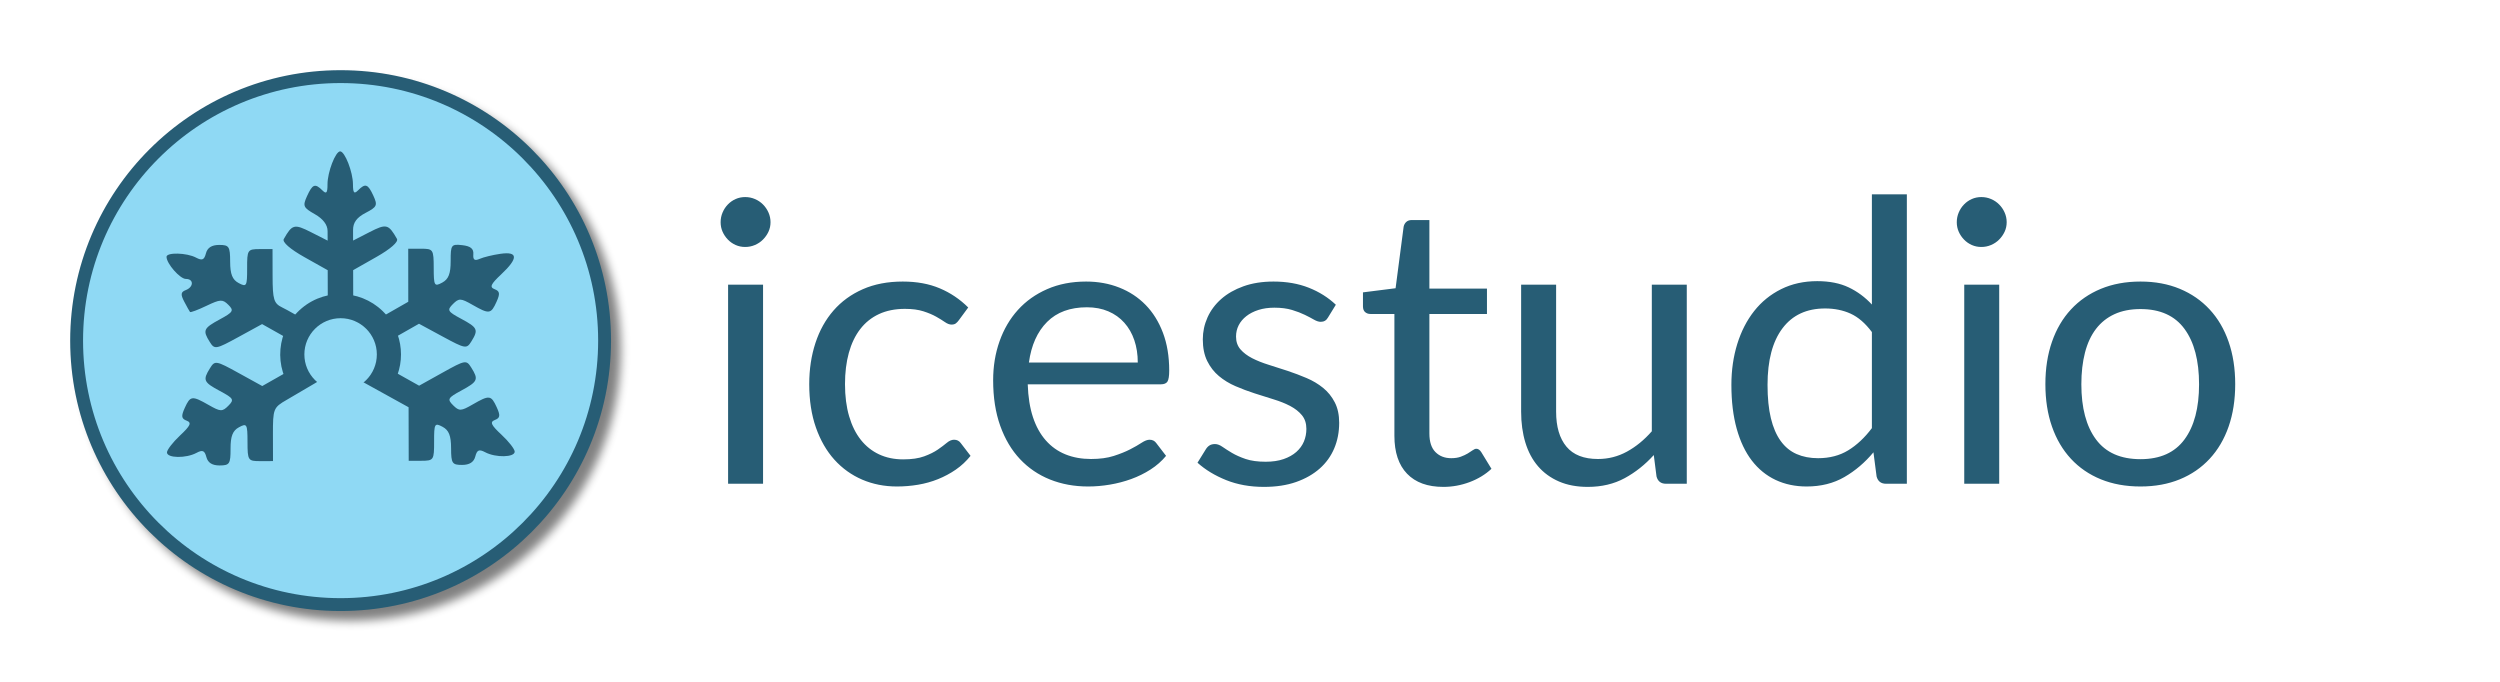
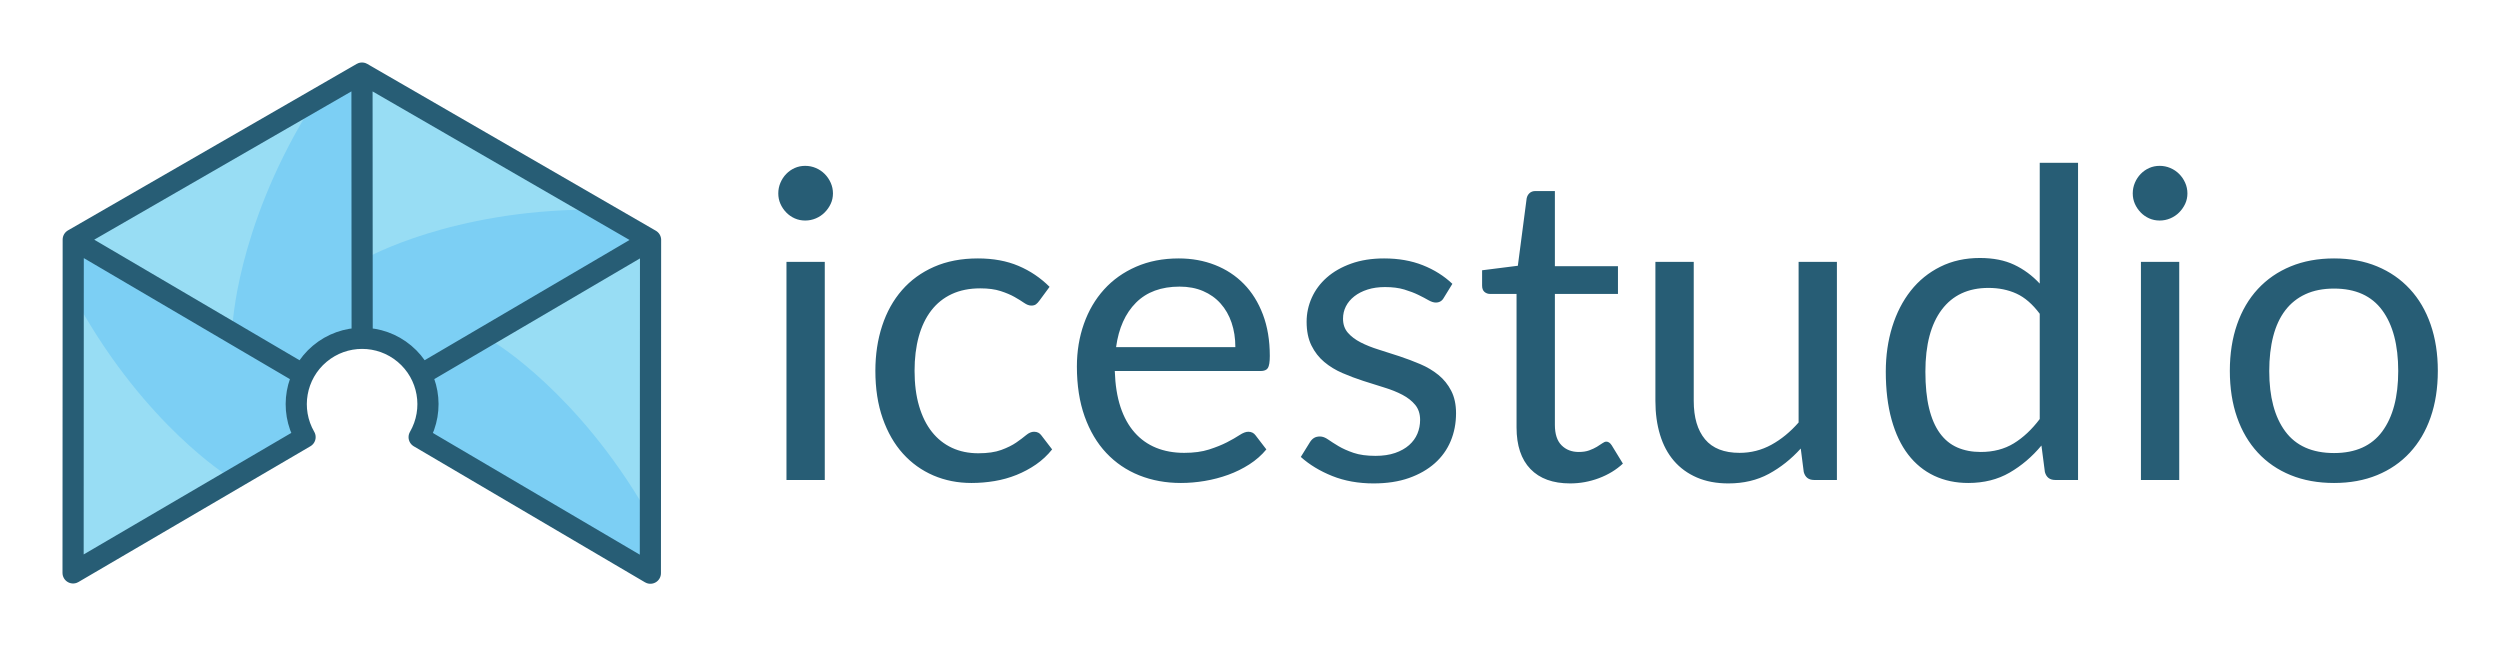
- <svg xmlns="http://www.w3.org/2000/svg" width="1553.072" height="423.188" viewBox="0 0 1553.072 423.188" id="svg9427" version="1.1">
+ <svg xmlns="http://www.w3.org/2000/svg" width="400.025mm" height="103.409mm" viewBox="0 0 1417.41 366.41" id="svg9427" version="1.1">
  <defs id="defs9429">
-     <filter id="filter4188" color-interpolation-filters="sRGB">
+     <filter id="filter4188" style="color-interpolation-filters:sRGB">
      <feFlood id="feFlood4190" result="flood" flood-color="rgb(0,0,0)" flood-opacity="0.498" />
      <feComposite id="feComposite4192" result="composite1" operator="in" in2="SourceGraphic" in="flood" />
      <feGaussianBlur id="feGaussianBlur4194" result="blur" stdDeviation="3" in="composite1" />
      <feOffset id="feOffset4196" result="offset" dy="6" dx="6" />
      <feComposite id="feComposite4198" result="composite2" operator="over" in2="offset" in="SourceGraphic" />
    </filter>
  </defs>
-   <g id="layer1" transform="translate(-255.1205,-2.59225)">
-     <g id="g4190">
-       <text id="text7134-5-1-6-3-1-4" y="303.113" x="688.995" style="font-size:54.253px;font-style:normal;font-weight:normal;line-height:125%;letter-spacing:0px;word-spacing:0px;fill:#275d75;fill-opacity:1;stroke:none;font-family:sans-serif" xml:space="preserve">
-         <tspan style="font-size:244.137px;font-style:normal;font-variant:normal;font-weight:normal;font-stretch:normal;fill:#275d75;fill-opacity:1;font-family:Lato;-inkscape-font-specification:Lato" y="303.113" x="688.995" id="tspan7136-6-3-1-1-3-2">icestudio</tspan>
-       </text>
-       <g id="layer1-6" transform="translate(255.2861,-263.8901)">
-         <g transform="translate(162.815,-5070.614)" id="g8802-7">
-           <circle style="fill:#8fd9f4;fill-opacity:1;stroke:#275d75;stroke-width:8;stroke-linecap:round;stroke-linejoin:round;stroke-miterlimit:4;stroke-opacity:1;stroke-dasharray:none;stroke-dashoffset:0;filter:url(#filter4188)" id="path4317-7-3-6-8-5-5-9-1-5" r="163.995" cy="5548.69" cx="48.614" d="m 212.609,5548.69 c 0,90.572 -73.423,163.995 -163.995,163.995 -90.572,0 -163.995,-73.423 -163.995,-163.995 0,-90.572 73.423,-163.995 163.995,-163.995 90.572,0 163.995,73.423 163.995,163.995 z" />
-           <g transform="matrix(1.000412,0,0,1.000412,51.04637,-3.697741)" id="g8707-3">
-             <path style="fill:#275d75;fill-opacity:1" d="m -10.3,5571.747 -8.547,5.133 c -4.701,2.823 -12.394,7.34 -17.095,10.038 -8.219,4.716 -8.546,5.54 -8.511,21.454 l 0.037,16.55 -7.9,0.018 c -7.617,0.017 -7.901,-0.411 -7.927,-11.926 -0.025,-11.127 -0.386,-11.75 -5.287,-9.113 -3.903,2.1 -5.255,5.526 -5.237,13.272 0.021,9.482 -0.604,10.443 -6.807,10.457 -4.588,0.01 -7.281,-1.692 -8.202,-5.186 -1.086,-4.115 -2.374,-4.662 -6.17,-2.62 -6.478,3.486 -18.309,3.303 -18.317,-0.282 -0.003,-1.591 3.658,-6.332 8.137,-10.535 6.5,-6.099 7.325,-7.953 4.087,-9.187 -3.276,-1.249 -3.501,-2.772 -1.172,-7.915 3.443,-7.601 4.513,-7.729 14.913,-1.791 7.303,4.17 8.409,4.21 12.162,0.44 3.753,-3.77 3.28,-4.601 -5.197,-9.142 -10.253,-5.492 -10.808,-6.765 -6.194,-14.19 3.031,-4.878 3.651,-4.773 17.791,3.019 l 14.65,8.073 15.115,-8.575 c 8.313,-4.716 15.113,-9.534 15.11,-10.705 -0.003,-1.172 -6.827,-5.969 -15.166,-10.66 l -15.161,-8.529 -14.685,8.034 c -14.033,7.677 -14.822,7.816 -17.769,3.12 -4.561,-7.267 -3.986,-8.572 6.21,-14.092 8.317,-4.502 8.878,-5.46 5.299,-9.023 -3.58,-3.564 -5.021,-3.499 -13.589,0.61 -5.272,2.528 -9.871,4.25 -10.221,3.827 -0.35,-0.423 -1.965,-3.315 -3.59,-6.425 -2.35,-4.498 -2.157,-5.964 0.944,-7.162 5.001,-1.932 5.063,-6.941 0.086,-6.929 -3.664,0.01 -12.021,-9.527 -12.03,-13.727 -0.006,-2.902 12.583,-2.57 18.318,0.482 3.805,2.026 5.09,1.473 6.158,-2.647 0.906,-3.497 3.591,-5.212 8.179,-5.222 6.203,-0.013 6.833,0.944 6.854,10.426 0.017,7.746 1.384,11.166 5.296,13.248 4.913,2.615 5.271,1.991 5.247,-9.136 -0.026,-11.514 0.257,-11.944 7.874,-11.961 l 7.9,-0.018 0.037,16.695 c 0.033,14.7 0.746,17.039 5.969,19.577 3.262,1.585 10.975,5.973 17.139,9.751 l 11.207,6.869 -0.044,-19.878 -0.044,-19.878 -14.502,-8.142 c -8.841,-4.964 -13.831,-9.331 -12.782,-11.186 5.206,-9.213 6.539,-9.549 16.956,-4.263 l 10.288,5.22 -0.034,-5.979 c -0.029,-3.875 -2.807,-7.551 -7.923,-10.447 -7.19,-4.07 -7.622,-5.067 -4.852,-11.181 3.41,-7.529 5.002,-8.122 9.576,-3.567 2.463,2.452 3.164,1.6 3.152,-3.833 -0.017,-7.532 4.938,-20.413 7.855,-20.419 2.917,-0.01 7.929,12.852 7.946,20.384 0.012,5.434 0.716,6.282 3.169,3.819 4.538,-4.559 6.148,-3.988 9.521,3.371 2.717,5.928 2.262,6.93 -4.821,10.612 -5.503,2.861 -7.816,6.013 -7.806,10.636 l 0.015,6.57 10.264,-5.265 c 10.394,-5.332 11.728,-5.003 16.975,4.188 1.057,1.851 -3.914,6.24 -12.732,11.243 l -14.466,8.206 0.043,19.57 0.043,19.57 17.072,-9.755 17.072,-9.755 -0.013,-16.459 -0.013,-16.459 7.9,-0.018 c 7.617,-0.017 7.901,0.411 7.927,11.925 0.025,11.127 0.386,11.75 5.287,9.113 3.925,-2.112 5.255,-5.526 5.237,-13.447 -0.022,-10.027 0.378,-10.571 7.22,-9.799 5.13,0.579 7.132,2.215 6.859,5.608 -0.283,3.52 0.766,4.284 3.957,2.882 2.388,-1.05 8.192,-2.459 12.898,-3.131 10.988,-1.57 11.132,2.737 0.426,12.782 -6.5,6.099 -7.325,7.953 -4.087,9.188 3.276,1.249 3.501,2.771 1.172,7.915 -3.443,7.6 -4.513,7.729 -14.913,1.79 -7.303,-4.17 -8.409,-4.21 -12.162,-0.44 -3.753,3.77 -3.28,4.601 5.197,9.142 10.221,5.475 10.801,6.776 6.272,14.064 -2.926,4.71 -3.715,4.574 -17.783,-3.041 l -14.72,-7.968 -15.123,8.596 c -8.317,4.728 -15.12,9.555 -15.117,10.727 0.003,1.172 6.824,5.959 15.158,10.638 l 15.153,8.508 14.614,-8.138 c 14.106,-7.855 14.724,-7.963 17.777,-3.098 4.647,7.405 4.098,8.68 -6.131,14.218 -8.457,4.579 -8.926,5.412 -5.156,9.165 3.77,3.753 4.876,3.708 12.16,-0.494 10.374,-5.984 11.444,-5.861 14.921,1.724 2.353,5.133 2.134,6.657 -1.136,7.92 -3.232,1.249 -2.4,3.099 4.128,9.169 4.498,4.183 8.18,8.907 8.184,10.499 0.008,3.586 -11.822,3.821 -18.316,0.364 -3.805,-2.025 -5.09,-1.473 -6.158,2.647 -0.906,3.498 -3.591,5.212 -8.179,5.222 -6.203,0.013 -6.832,-0.944 -6.853,-10.426 -0.017,-7.746 -1.384,-11.166 -5.296,-13.248 -4.913,-2.615 -5.271,-1.991 -5.247,9.136 0.025,11.514 -0.257,11.944 -7.874,11.961 l -7.9,0.018 -0.037,-16.628 -0.037,-16.627 -34.277,-18.952 c -9.321,-6.817 -10.537,-3.046 -15.797,-0.78 z" id="path5887-6-27-7-0-7-2-2-0-5" />
-             <path style="fill:#275d75;fill-opacity:1;stroke:none" id="path7728-7-0-0-6" d="m -31.158,5582.794 c -13.313,-15.865 -11.243,-39.519 4.622,-52.831 15.865,-13.313 39.519,-11.243 52.831,4.622 11.698,13.941 11.698,34.268 -1e-6,48.209 l -28.727,-24.105 z" />
-             <circle style="fill:#276279;fill-opacity:1;stroke:none" id="path7730-4-9-4-2" cx="-2.432" cy="5558.69" r="20" d="m 17.568,5558.69 c 0,11.046 -8.954,20 -20,20 -11.046,0 -20,-8.954 -20,-20 0,-11.046 8.954,-20 20,-20 11.046,0 20,8.954 20,20 z" />
-             <circle cy="5558.69" cx="-2.432" id="path7730-9-4-9-5-9" style="fill:#8fd9f4;fill-opacity:1;stroke:none" r="22.5" d="m 20.068,5558.69 c 0,12.426 -10.074,22.5 -22.5,22.5 -12.426,0 -22.5,-10.074 -22.5,-22.5 0,-12.426 10.074,-22.5 22.5,-22.5 12.426,0 22.5,10.074 22.5,22.5 z" />
-           </g>
-         </g>
-       </g>
+   <g id="layer1" transform="translate(-261.5354,-30.98161)">
+     <g id="g4647" transform="translate(226.7085,-106.7401)">
+       <path id="path5273" d="m 192.731,338.459 c -7.089,-4.058 -35.842,-20.454 -63.896,-36.435 -28.054,-15.981 -51.099,-29.145 -51.211,-29.253 -0.112,-0.108 35.983,-20.437 80.212,-45.177 l 80.417,-44.981 0.165,31.824 c 0.091,17.503 0.184,49.866 0.206,71.917 l 0.04,40.093 -1.028,0.169 c -5.226,0.861 -10.26,2.402 -14.356,4.394 -5.56,2.704 -12.122,8.005 -15.74,12.715 -0.905,1.178 -1.707,2.135 -1.782,2.127 -0.075,-0.008 -5.937,-3.336 -13.026,-7.394 z" style="opacity:1;fill:#7ccff4;fill-opacity:1;stroke:none;stroke-width:2.525;stroke-linecap:butt;stroke-linejoin:round;stroke-miterlimit:4;stroke-dasharray:none;stroke-dashoffset:0;stroke-opacity:1" />
+       <path id="path5275" d="m 270.228,342.109 c -5.532,-6.854 -15.066,-12.852 -23.32,-14.67 -2.201,-0.485 -4.262,-0.948 -4.581,-1.03 -0.41,-0.105 -0.678,-21.063 -0.92,-72.014 -0.188,-39.526 -0.286,-71.921 -0.218,-71.988 0.131,-0.131 155.459,89.525 155.947,90.013 0.292,0.292 -123.306,72.965 -123.98,72.897 -0.203,-0.02 -1.52,-1.464 -2.927,-3.207 z" style="opacity:1;fill:#7ccff4;fill-opacity:1;stroke:none;stroke-width:5.051;stroke-linecap:butt;stroke-linejoin:round;stroke-miterlimit:4;stroke-dasharray:none;stroke-dashoffset:0;stroke-opacity:1" />
+       <path id="path5277" d="m 76.643,366.299 c 0,-72.251 0.137,-90.395 0.679,-90.058 0.374,0.232 29.05,16.835 63.726,36.896 37.17,21.504 63.014,36.77 62.967,37.195 -0.044,0.396 -0.48,2.165 -0.97,3.93 -2.029,7.317 -1.647,17.282 0.955,24.921 l 1.224,3.591 -61.127,35.232 c -33.62,19.378 -62.551,36.029 -64.291,37.002 l -3.164,1.77 0,-90.479 z" style="opacity:1;fill:#7ccff4;fill-opacity:1;stroke:none;stroke-width:5.051;stroke-linecap:butt;stroke-linejoin:round;stroke-miterlimit:4;stroke-dasharray:none;stroke-dashoffset:0;stroke-opacity:1" />
+       <path id="path5279" d="m 338.012,421.913 c -34.014,-20.503 -62.015,-37.449 -62.225,-37.656 -0.21,-0.208 0.239,-2.332 0.996,-4.72 2.048,-6.458 2.362,-16.729 0.733,-23.956 -0.648,-2.874 -1.097,-5.293 -0.998,-5.376 0.588,-0.493 123.613,-74.301 123.847,-74.301 0.39,0 0.223,154.291 -0.184,170.396 l -0.326,12.892 -61.844,-37.279 z" style="opacity:1;fill:#7ccff4;fill-opacity:1;stroke:none;stroke-width:5.051;stroke-linecap:butt;stroke-linejoin:round;stroke-miterlimit:4;stroke-dasharray:none;stroke-dashoffset:0;stroke-opacity:1" />
+       <path id="path5277-3-5-1" d="m 404.685,279.826 c -6.614,29.191 14.645,140.17 -3.255,147.929 -39.036,-67.445 -85.94,-95.633 -85.94,-95.633 0,0 60.697,-43.438 89.195,-52.297 z" style="opacity:1;fill:#98ddf4;fill-opacity:1;stroke:none;stroke-width:5.051;stroke-linecap:butt;stroke-linejoin:round;stroke-miterlimit:4;stroke-dasharray:none;stroke-dashoffset:0;stroke-opacity:1" />
+       <path id="path5277-3-5-2" d="m 242.065,180.275 c 22.052,20.239 128.935,56.902 126.78,76.292 -77.926,0.386 -125.686,27.098 -125.686,27.098 0,0 -7.558,-74.256 -1.094,-103.39 z" style="opacity:1;fill:#98ddf4;fill-opacity:1;stroke:none;stroke-width:5.051;stroke-linecap:butt;stroke-linejoin:round;stroke-miterlimit:4;stroke-dasharray:none;stroke-dashoffset:0;stroke-opacity:1" />
+       <path id="path5277-3-5-7" d="m 77.882,269.846 c 28.775,-8.24 115.85,-80.255 131.262,-68.293 -40.358,66.662 -42.513,121.342 -42.513,121.342 0,0 -67.277,-32.325 -88.749,-53.049 z" style="opacity:1;fill:#98ddf4;fill-opacity:1;stroke:none;stroke-width:5.051;stroke-linecap:butt;stroke-linejoin:round;stroke-miterlimit:4;stroke-dasharray:none;stroke-dashoffset:0;stroke-opacity:1" />
+       <path id="path5277-3-5-0" d="m 74.465,458.969 c 6.991,-29.104 -12.84,-140.346 5.159,-147.875 38.164,67.942 84.702,96.731 84.702,96.731 0,0 -61.252,42.653 -89.861,51.144 z" style="opacity:1;fill:#98ddf4;fill-opacity:1;stroke:none;stroke-width:5.051;stroke-linecap:butt;stroke-linejoin:round;stroke-miterlimit:4;stroke-dasharray:none;stroke-dashoffset:0;stroke-opacity:1" />
+       <path d="m 76.344,273.551 163.717,-94.397 163.609,94.585 -0.108,188.959 -131.104,-77.122 c 9.073,-15.722 5.558,-35.656 -8.324,-47.304 -13.882,-11.649 -34.124,-11.649 -48.006,0 -13.882,11.649 -17.397,31.583 -8.338,47.273 l -131.53,76.989 z m 129.44,76.037 -129.426,-76 m 163.705,-92.855 0.092,148.182 m 34.65,20.453 128.874,-75.621" style="fill:none;fill-opacity:1;fill-rule:evenodd;stroke:#275d75;stroke-width:12;stroke-linecap:round;stroke-linejoin:round;stroke-miterlimit:4;stroke-dasharray:none;stroke-opacity:1" id="path7851-1-6-8-3-1" />
    </g>
+     <text xml:space="preserve" style="font-style:normal;font-weight:normal;font-size:54.253px;line-height:125%;font-family:sans-serif;letter-spacing:0px;word-spacing:0px;fill:#275d75;fill-opacity:1;stroke:none;stroke-width:1px;stroke-linecap:butt;stroke-linejoin:miter;stroke-opacity:1" x="688.995" y="303.113" id="text7134-5-1-6-3-1-4">
+       <tspan id="tspan7136-6-3-1-1-3-2" x="688.995" y="303.113" style="font-style:normal;font-variant:normal;font-weight:normal;font-stretch:normal;font-size:244.137px;font-family:Lato;-inkscape-font-specification:Lato;fill:#275d75;fill-opacity:1">icestudio</tspan>
+     </text>
  </g>
</svg>
